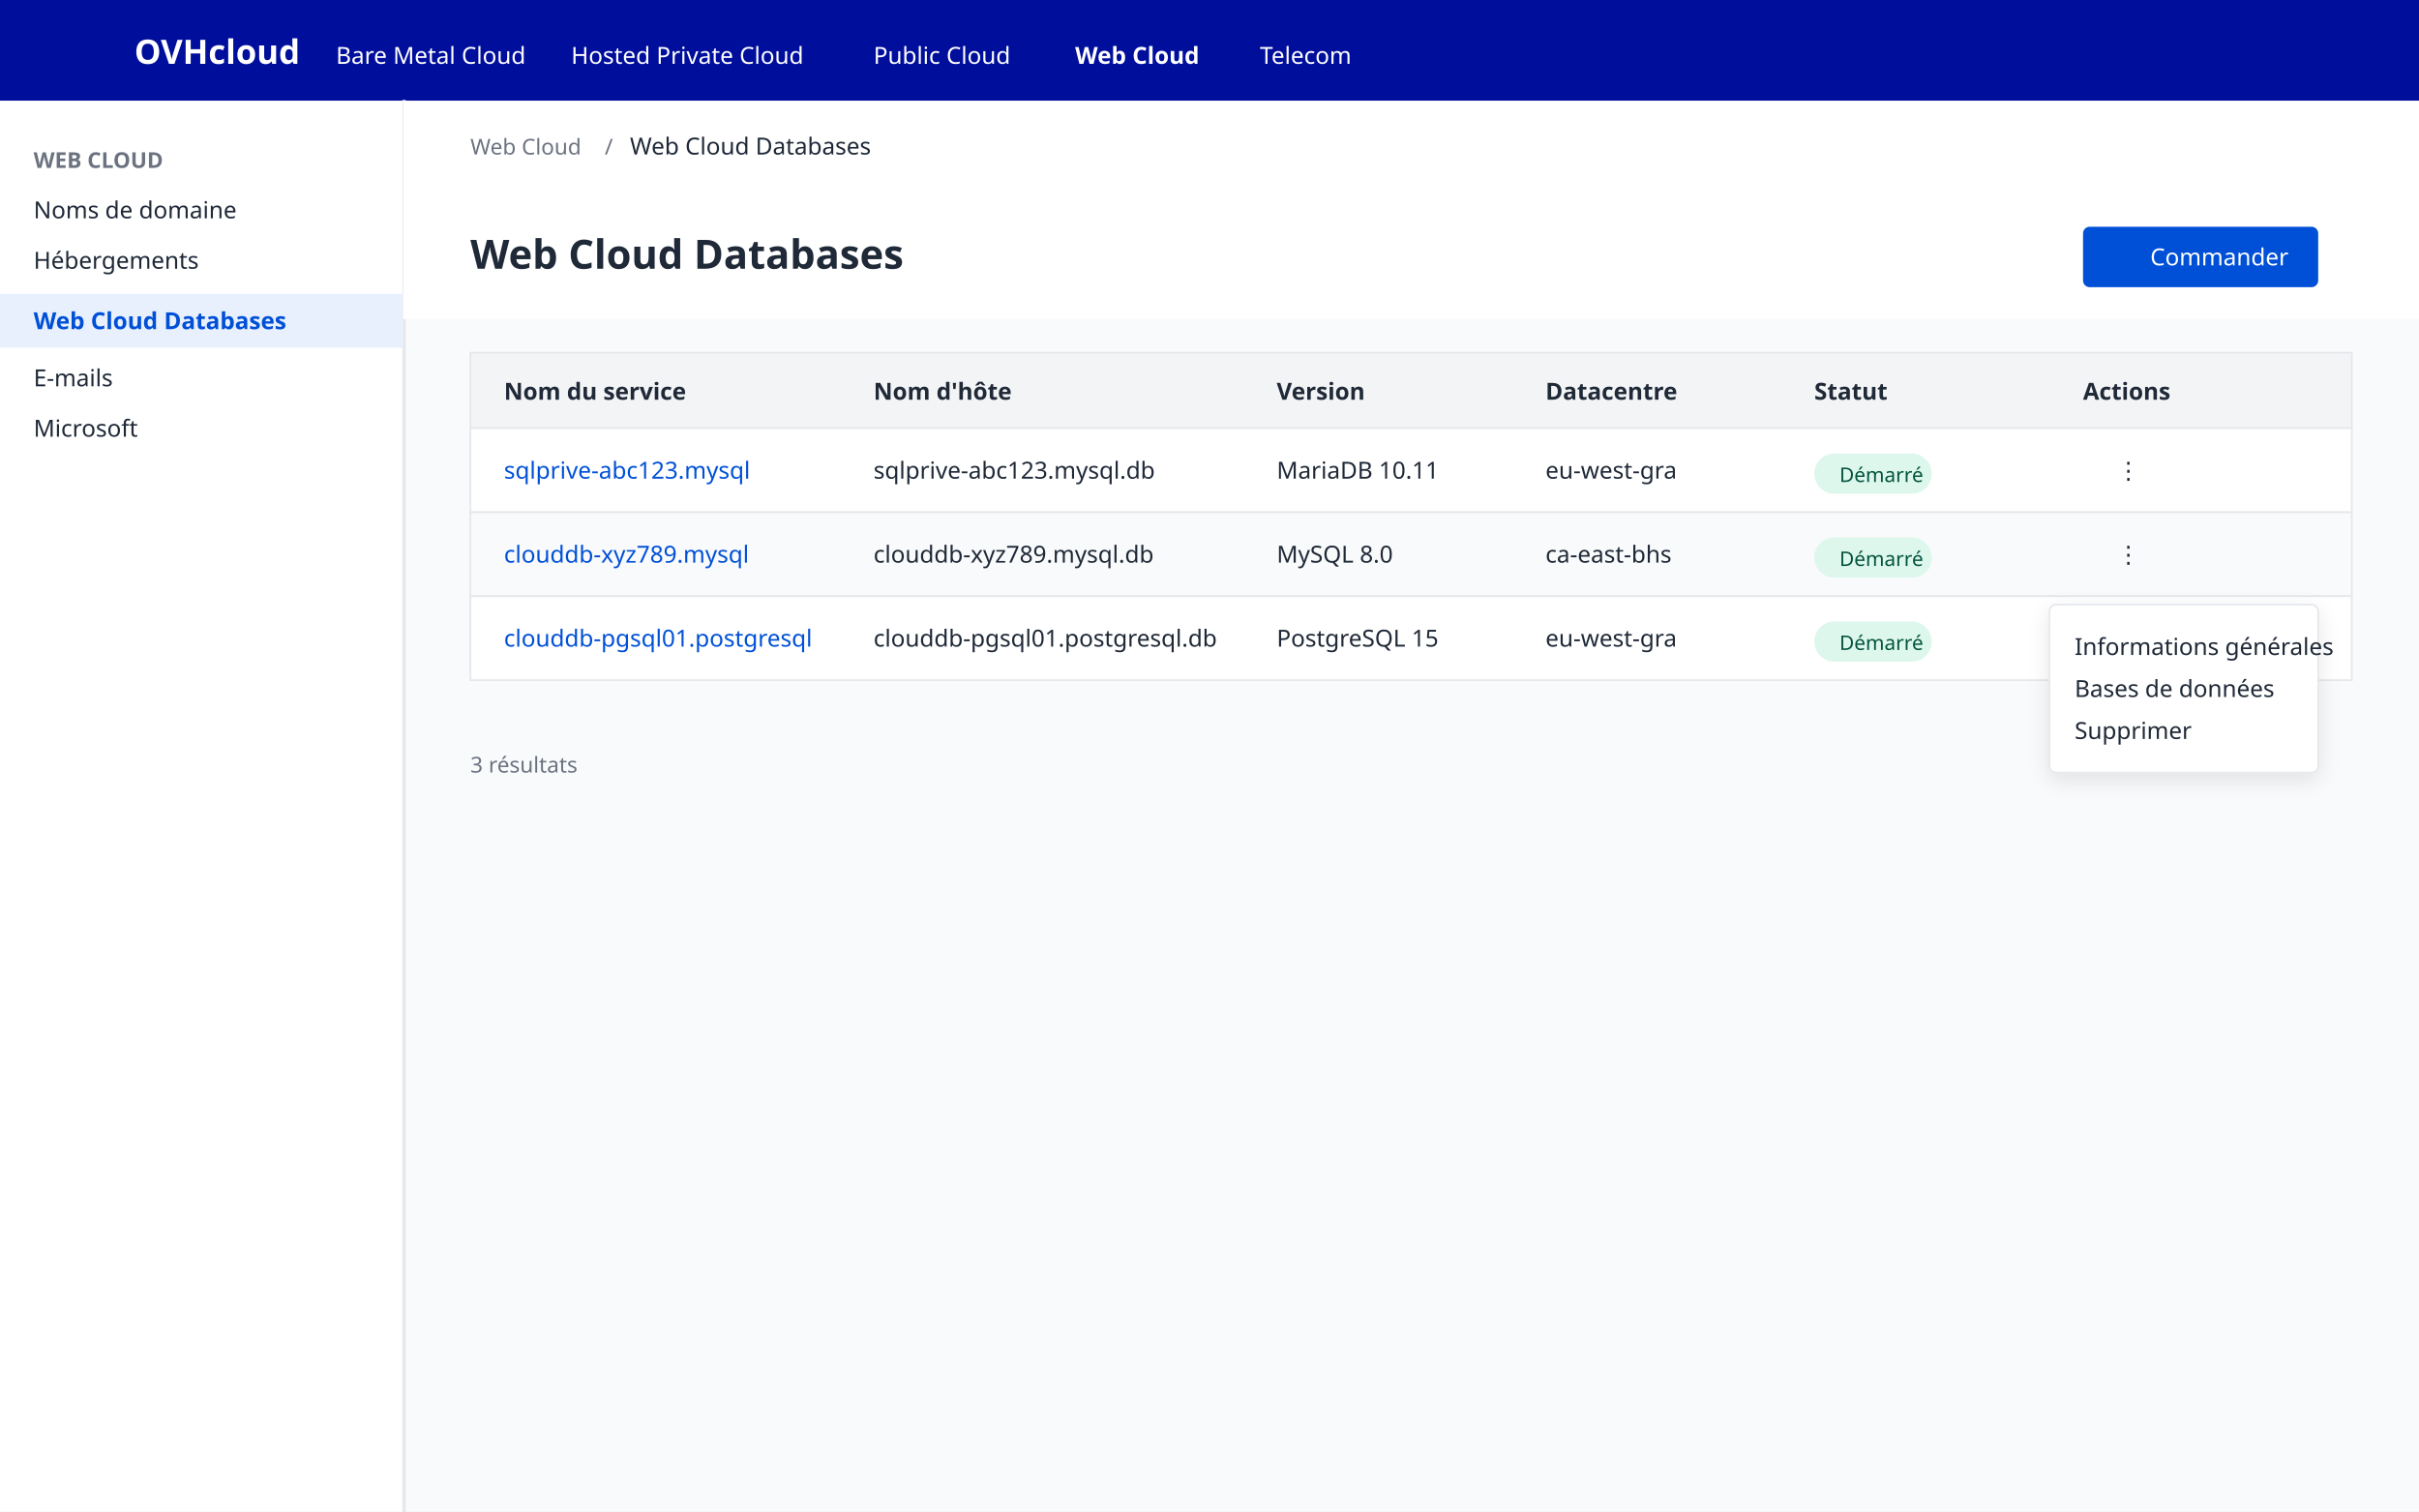
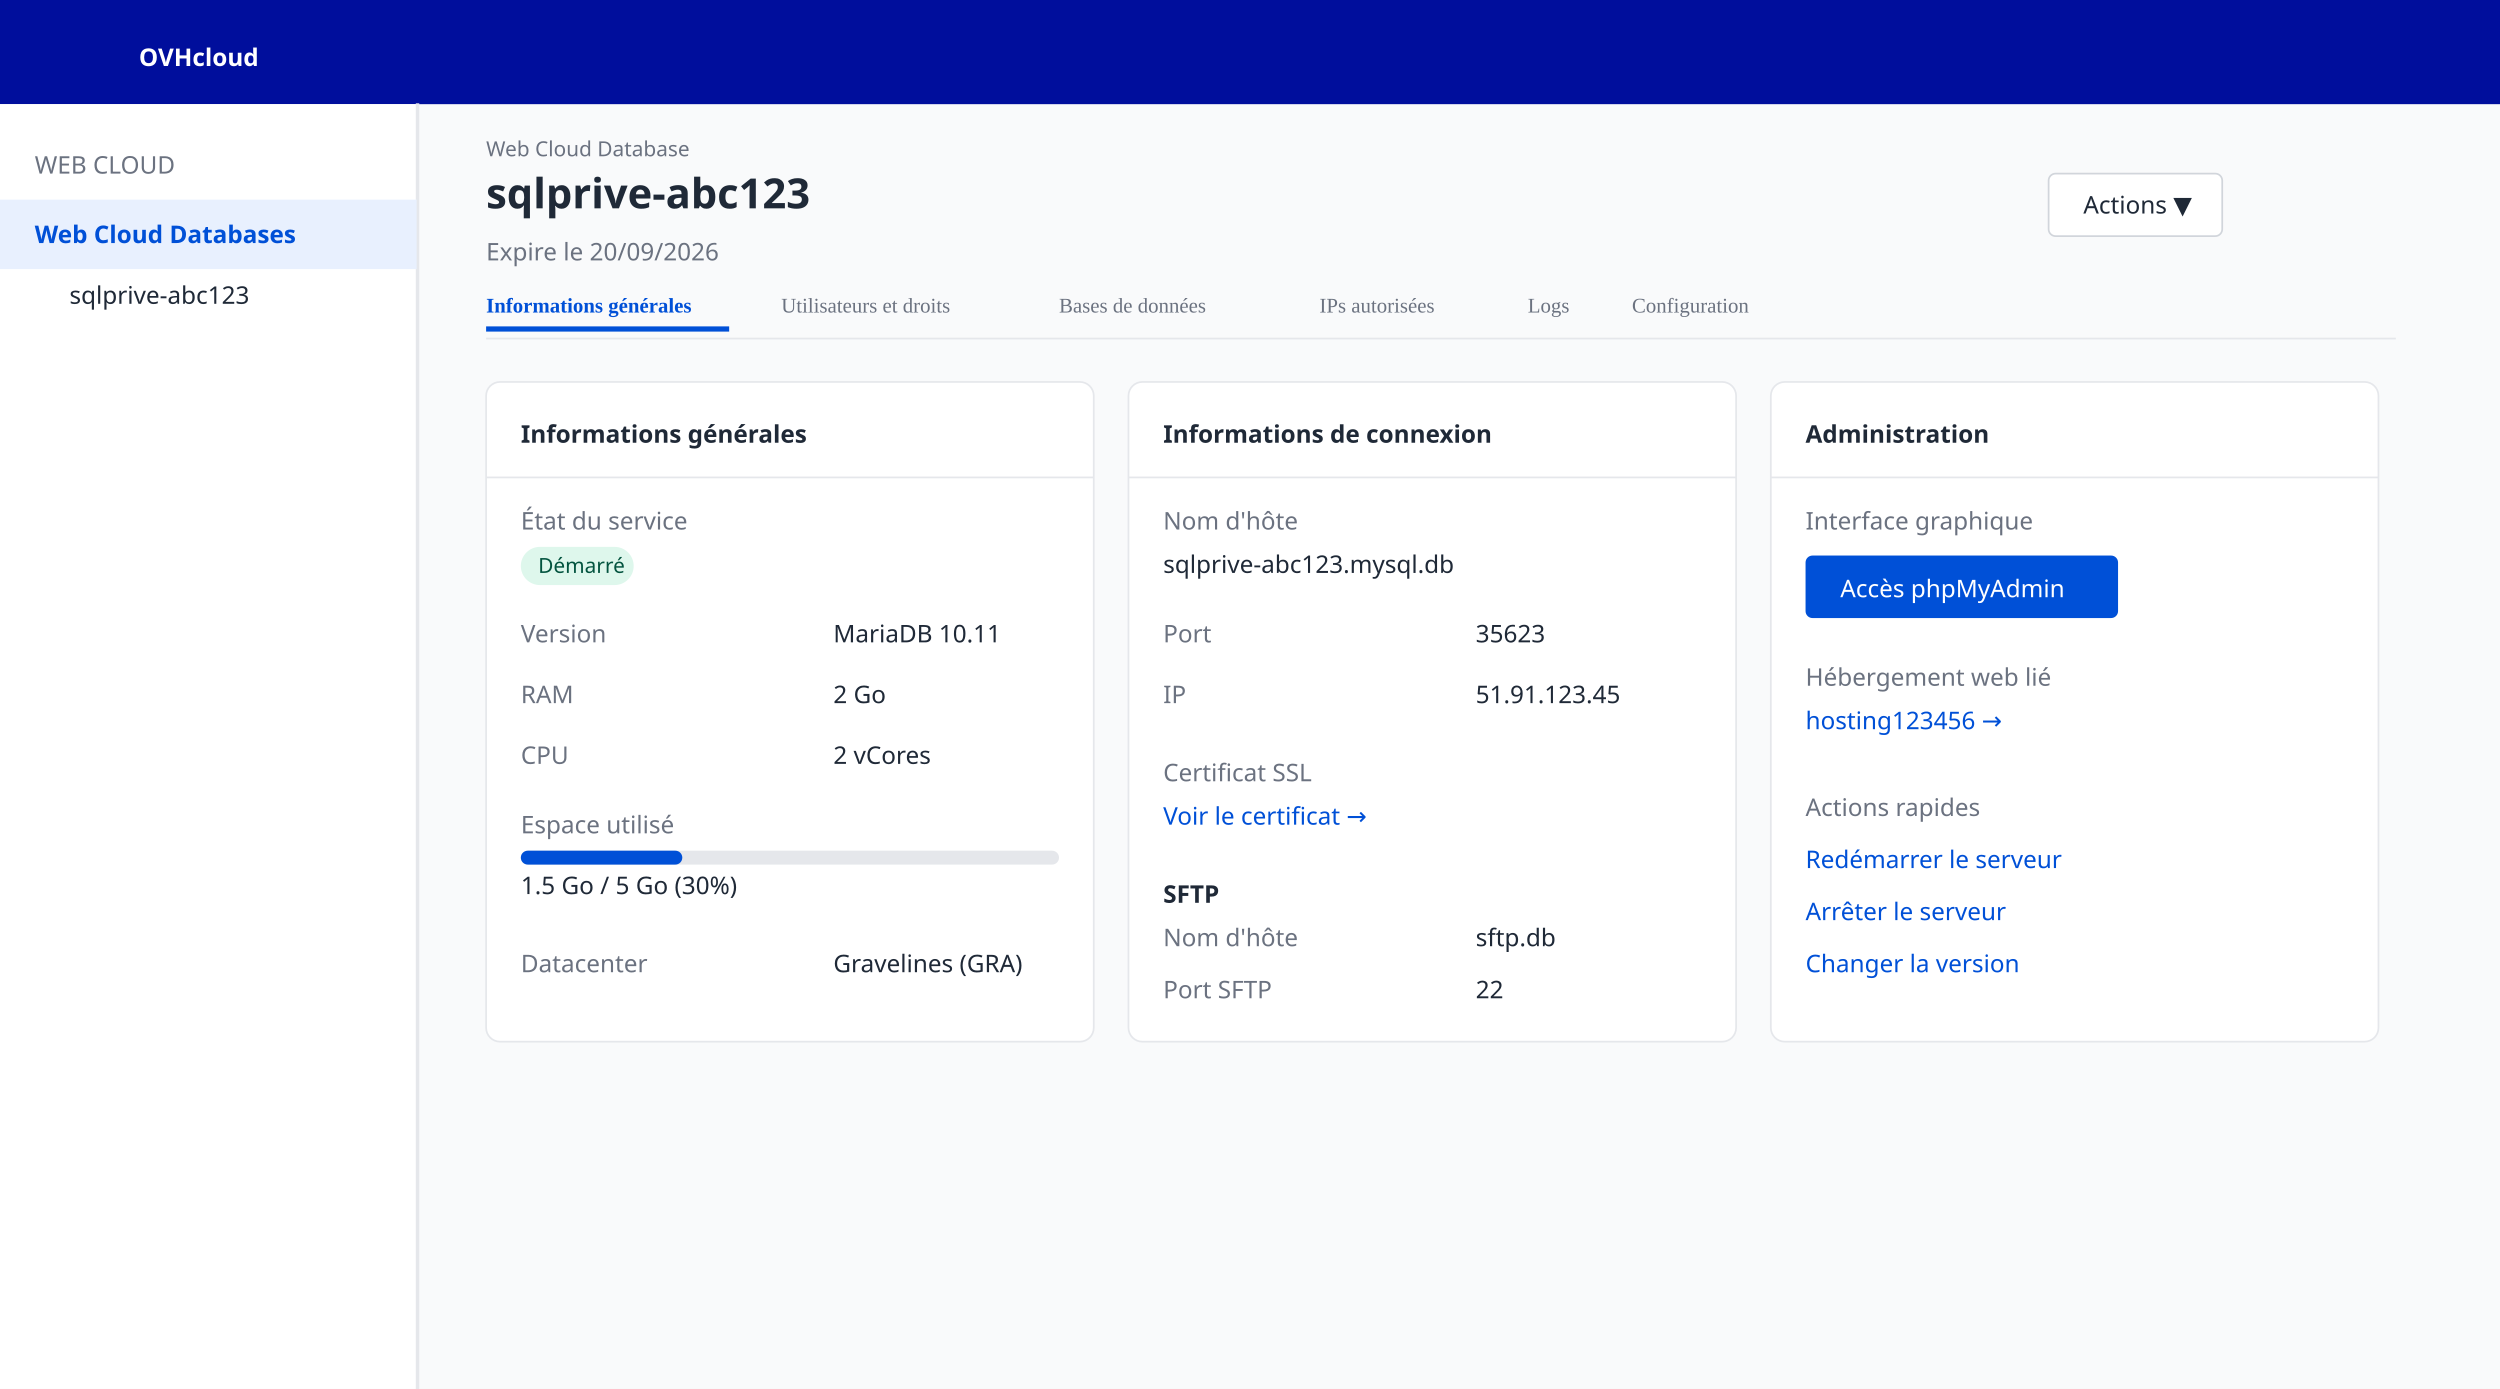
- <svg xmlns="http://www.w3.org/2000/svg" viewBox="0 0 1440 900" width="1440" height="900">
+ <svg xmlns="http://www.w3.org/2000/svg" viewBox="0 0 1440 800" width="1440" height="800">
  <defs>
    <style>
      .bg-header { fill: #000E9C; }
+       .bg-muted { fill: #F9FAFB; }
      .bg-white { fill: #FFFFFF; }
-       .bg-muted { fill: #F9FAFB; }
-       .bg-table-header { fill: #F3F4F6; }
-       .text-white { fill: #FFFFFF; font-family: 'Source Sans Pro', sans-serif; }
-       .text-body { fill: #1F2937; font-family: 'Source Sans Pro', sans-serif; font-size: 14px; }
-       .text-muted { fill: #6B7280; font-family: 'Source Sans Pro', sans-serif; font-size: 13px; }
-       .text-primary { fill: #0050D7; font-family: 'Source Sans Pro', sans-serif; font-size: 14px; }
-       .text-title { fill: #1F2937; font-family: 'Source Sans Pro', sans-serif; font-size: 24px; font-weight: 600; }
+       .text-body { font-family: 'Source Sans Pro', sans-serif; font-size: 14px; fill: #1F2937; }
+       .text-title { font-family: 'Source Sans Pro', sans-serif; font-size: 24px; font-weight: 600; fill: #1F2937; }
+       .text-subtitle { font-family: 'Source Sans Pro', sans-serif; font-size: 12px; fill: #6B7280; }
+       .text-muted { font-family: 'Source Sans Pro', sans-serif; font-size: 14px; fill: #6B7280; }
+       .text-white { font-family: 'Source Sans Pro', sans-serif; font-size: 14px; fill: #FFFFFF; }
+       .text-link { font-family: 'Source Sans Pro', sans-serif; font-size: 14px; fill: #0050D7; }
      .border { stroke: #E5E7EB; stroke-width: 1; fill: none; }
      .btn-primary { fill: #0050D7; }
+       .btn-text { font-family: 'Source Sans Pro', sans-serif; font-size: 14px; fill: #FFFFFF; }
      .badge-success { fill: #DEF7EC; }
-       .badge-success-text { fill: #03543F; font-family: 'Source Sans Pro', sans-serif; font-size: 12px; }
+       .badge-success-text { font-family: 'Source Sans Pro', sans-serif; font-size: 12px; fill: #03543F; }
+       .tile { fill: #FFFFFF; stroke: #E5E7EB; }
+       .tab-active { fill: #0050D7; }
+       .tab-inactive { fill: #6B7280; }
+       .progress-bar { fill: #0050D7; }
+       .progress-bg { fill: #E5E7EB; }
    </style>
  </defs>
-   <rect width="1440" height="900" class="bg-muted" />
+   <rect width="1440" height="800" class="bg-muted" />
  <rect width="1440" height="60" class="bg-header" />
-   <text x="80" y="38" class="text-white" font-size="20" font-weight="bold">OVHcloud</text>
-   <text x="200" y="38" class="text-white" font-size="14">Bare Metal Cloud</text>
-   <text x="340" y="38" class="text-white" font-size="14">Hosted Private Cloud</text>
-   <text x="520" y="38" class="text-white" font-size="14">Public Cloud</text>
-   <text x="640" y="38" class="text-white" font-size="14" font-weight="600">Web Cloud</text>
-   <text x="750" y="38" class="text-white" font-size="14">Telecom</text>
-   <rect x="0" y="60" width="240" height="840" class="bg-white" />
-   <rect x="240" y="60" width="1" height="840" class="border" />
-   <text x="20" y="100" class="text-muted" font-size="11" font-weight="600">WEB CLOUD</text>
-   <text x="20" y="130" class="text-body">Noms de domaine</text>
-   <text x="20" y="160" class="text-body">Hébergements</text>
-   <rect x="0" y="175" width="240" height="32" fill="#E8F0FE" />
-   <text x="20" y="196" class="text-primary" font-weight="600">Web Cloud Databases</text>
-   <text x="20" y="230" class="text-body">E-mails</text>
-   <text x="20" y="260" class="text-body">Microsoft</text>
-   <g transform="translate(240, 60)">
-     <rect width="1200" height="50" class="bg-white" />
-     <text x="40" y="32" class="text-muted" font-size="13">Web Cloud</text>
-     <text x="120" y="32" class="text-muted" font-size="13">/</text>
-     <text x="135" y="32" class="text-body" font-size="13">Web Cloud Databases</text>
-     <rect x="0" y="50" width="1200" height="80" class="bg-white" />
-     <text x="40" y="100" class="text-title">Web Cloud Databases</text>
-     <rect x="1000" y="75" width="140" height="36" rx="4" class="btn-primary" />
-     <text x="1040" y="98" class="text-white" font-size="14">Commander</text>
-     <rect x="40" y="150" width="1120" height="45" class="bg-table-header" />
-     <rect x="40" y="150" width="1120" height="45" class="border" />
-     <text x="60" y="178" class="text-body" font-weight="600">Nom du service</text>
-     <text x="280" y="178" class="text-body" font-weight="600">Nom d'hôte</text>
-     <text x="520" y="178" class="text-body" font-weight="600">Version</text>
-     <text x="680" y="178" class="text-body" font-weight="600">Datacentre</text>
-     <text x="840" y="178" class="text-body" font-weight="600">Statut</text>
-     <text x="1000" y="178" class="text-body" font-weight="600">Actions</text>
-     <rect x="40" y="195" width="1120" height="50" class="bg-white" />
-     <rect x="40" y="195" width="1120" height="50" class="border" />
-     <text x="60" y="225" class="text-primary">sqlprive-abc123.mysql</text>
-     <text x="280" y="225" class="text-body">sqlprive-abc123.mysql.db</text>
-     <text x="520" y="225" class="text-body">MariaDB 10.11</text>
-     <text x="680" y="225" class="text-body">eu-west-gra</text>
-     <rect x="840" y="210" width="70" height="24" rx="12" class="badge-success" />
-     <text x="855" y="227" class="badge-success-text">Démarré</text>
-     <text x="1020" y="225" class="text-body">⋮</text>
-     <rect x="40" y="245" width="1120" height="50" class="bg-muted" />
-     <rect x="40" y="245" width="1120" height="50" class="border" />
-     <text x="60" y="275" class="text-primary">clouddb-xyz789.mysql</text>
-     <text x="280" y="275" class="text-body">clouddb-xyz789.mysql.db</text>
-     <text x="520" y="275" class="text-body">MySQL 8.0</text>
-     <text x="680" y="275" class="text-body">ca-east-bhs</text>
-     <rect x="840" y="260" width="70" height="24" rx="12" class="badge-success" />
-     <text x="855" y="277" class="badge-success-text">Démarré</text>
-     <text x="1020" y="275" class="text-body">⋮</text>
-     <rect x="40" y="295" width="1120" height="50" class="bg-white" />
-     <rect x="40" y="295" width="1120" height="50" class="border" />
-     <text x="60" y="325" class="text-primary">clouddb-pgsql01.postgresql</text>
-     <text x="280" y="325" class="text-body">clouddb-pgsql01.postgresql.db</text>
-     <text x="520" y="325" class="text-body">PostgreSQL 15</text>
-     <text x="680" y="325" class="text-body">eu-west-gra</text>
-     <rect x="840" y="310" width="70" height="24" rx="12" class="badge-success" />
-     <text x="855" y="327" class="badge-success-text">Démarré</text>
-     <text x="1020" y="325" class="text-body">⋮</text>
-     <g transform="translate(980, 300)">
-       <rect x="0" y="0" width="160" height="100" rx="4" fill="#FFFFFF" stroke="#E5E7EB" filter="drop-shadow(0 4px 6px rgba(0,0,0,0.1))" />
-       <text x="15" y="30" class="text-body">Informations générales</text>
-       <text x="15" y="55" class="text-body">Bases de données</text>
-       <text x="15" y="80" class="text-body">Supprimer</text>
+   <text x="80" y="38" class="text-white" font-size="18" font-weight="bold">OVHcloud</text>
+   <rect x="0" y="60" width="240" height="740" class="bg-white" />
+   <rect x="240" y="60" width="1" height="740" class="border" />
+   <text x="20" y="100" class="text-muted" font-size="12">WEB CLOUD</text>
+   <rect x="0" y="115" width="240" height="40" fill="#E8F0FE" />
+   <text x="20" y="140" class="text-link" font-weight="600">Web Cloud Databases</text>
+   <text x="40" y="175" class="text-body">sqlprive-abc123</text>
+   <g transform="translate(280, 100)">
+     <text x="0" y="-10" class="text-subtitle">Web Cloud Database</text>
+     <text x="0" y="20" class="text-title">sqlprive-abc123</text>
+     <text x="0" y="50" class="text-muted">Expire le 20/09/2026</text>
+     <g transform="translate(900, 0)">
+       <rect x="0" y="0" width="100" height="36" rx="4" fill="#FFFFFF" stroke="#D1D5DB" />
+       <text x="20" y="23" class="text-body">Actions ▼</text>
    </g>
-     <text x="40" y="400" class="text-muted">3 résultats</text>
+     <g transform="translate(0, 80)">
+       <text x="0" y="0" class="tab-active" font-weight="600">Informations générales</text>
+       <rect x="0" y="8" width="140" height="3" fill="#0050D7" />
+       <text x="170" y="0" class="tab-inactive">Utilisateurs et droits</text>
+       <text x="330" y="0" class="tab-inactive">Bases de données</text>
+       <text x="480" y="0" class="tab-inactive">IPs autorisées</text>
+       <text x="600" y="0" class="tab-inactive">Logs</text>
+       <text x="660" y="0" class="tab-inactive">Configuration</text>
+     </g>
+     <line x1="0" y1="95" x2="1100" y2="95" stroke="#E5E7EB" />
+     <g transform="translate(0, 120)">
+       <g transform="translate(0, 0)">
+         <rect x="0" y="0" width="350" height="380" rx="8" class="tile" />
+         <text x="20" y="35" class="text-body" font-weight="600">Informations générales</text>
+         <line x1="0" y1="55" x2="350" y2="55" stroke="#E5E7EB" />
+         <text x="20" y="85" class="text-muted">État du service</text>
+         <g transform="translate(20, 95)">
+           <rect x="0" y="0" width="65" height="22" rx="11" class="badge-success" />
+           <text x="10" y="15" class="badge-success-text">Démarré</text>
+         </g>
+         <text x="20" y="150" class="text-muted">Version</text>
+         <text x="200" y="150" class="text-body">MariaDB 10.11</text>
+         <text x="20" y="185" class="text-muted">RAM</text>
+         <text x="200" y="185" class="text-body">2 Go</text>
+         <text x="20" y="220" class="text-muted">CPU</text>
+         <text x="200" y="220" class="text-body">2 vCores</text>
+         <text x="20" y="260" class="text-muted">Espace utilisé</text>
+         <rect x="20" y="270" width="310" height="8" rx="4" class="progress-bg" />
+         <rect x="20" y="270" width="93" height="8" rx="4" class="progress-bar" />
+         <text x="20" y="295" class="text-body">1.5 Go / 5 Go (30%)</text>
+         <text x="20" y="340" class="text-muted">Datacenter</text>
+         <text x="200" y="340" class="text-body">Gravelines (GRA)</text>
+       </g>
+       <g transform="translate(370, 0)">
+         <rect x="0" y="0" width="350" height="380" rx="8" class="tile" />
+         <text x="20" y="35" class="text-body" font-weight="600">Informations de connexion</text>
+         <line x1="0" y1="55" x2="350" y2="55" stroke="#E5E7EB" />
+         <text x="20" y="85" class="text-muted">Nom d'hôte</text>
+         <text x="20" y="110" class="text-body">sqlprive-abc123.mysql.db</text>
+         <text x="20" y="150" class="text-muted">Port</text>
+         <text x="200" y="150" class="text-body">35623</text>
+         <text x="20" y="185" class="text-muted">IP</text>
+         <text x="200" y="185" class="text-body">51.91.123.45</text>
+         <text x="20" y="230" class="text-muted">Certificat SSL</text>
+         <text x="20" y="255" class="text-link">Voir le certificat →</text>
+         <text x="20" y="300" class="text-body" font-weight="600">SFTP</text>
+         <text x="20" y="325" class="text-muted">Nom d'hôte</text>
+         <text x="200" y="325" class="text-body">sftp.db</text>
+         <text x="20" y="355" class="text-muted">Port SFTP</text>
+         <text x="200" y="355" class="text-body">22</text>
+       </g>
+       <g transform="translate(740, 0)">
+         <rect x="0" y="0" width="350" height="380" rx="8" class="tile" />
+         <text x="20" y="35" class="text-body" font-weight="600">Administration</text>
+         <line x1="0" y1="55" x2="350" y2="55" stroke="#E5E7EB" />
+         <text x="20" y="85" class="text-muted">Interface graphique</text>
+         <g transform="translate(20, 100)">
+           <rect x="0" y="0" width="180" height="36" rx="4" class="btn-primary" />
+           <text x="20" y="24" class="btn-text">Accès phpMyAdmin</text>
+         </g>
+         <text x="20" y="175" class="text-muted">Hébergement web lié</text>
+         <text x="20" y="200" class="text-link">hosting123456 →</text>
+         <text x="20" y="250" class="text-muted">Actions rapides</text>
+         <text x="20" y="280" class="text-link">Redémarrer le serveur</text>
+         <text x="20" y="310" class="text-link">Arrêter le serveur</text>
+         <text x="20" y="340" class="text-link">Changer la version</text>
+       </g>
+     </g>
  </g>
</svg>
